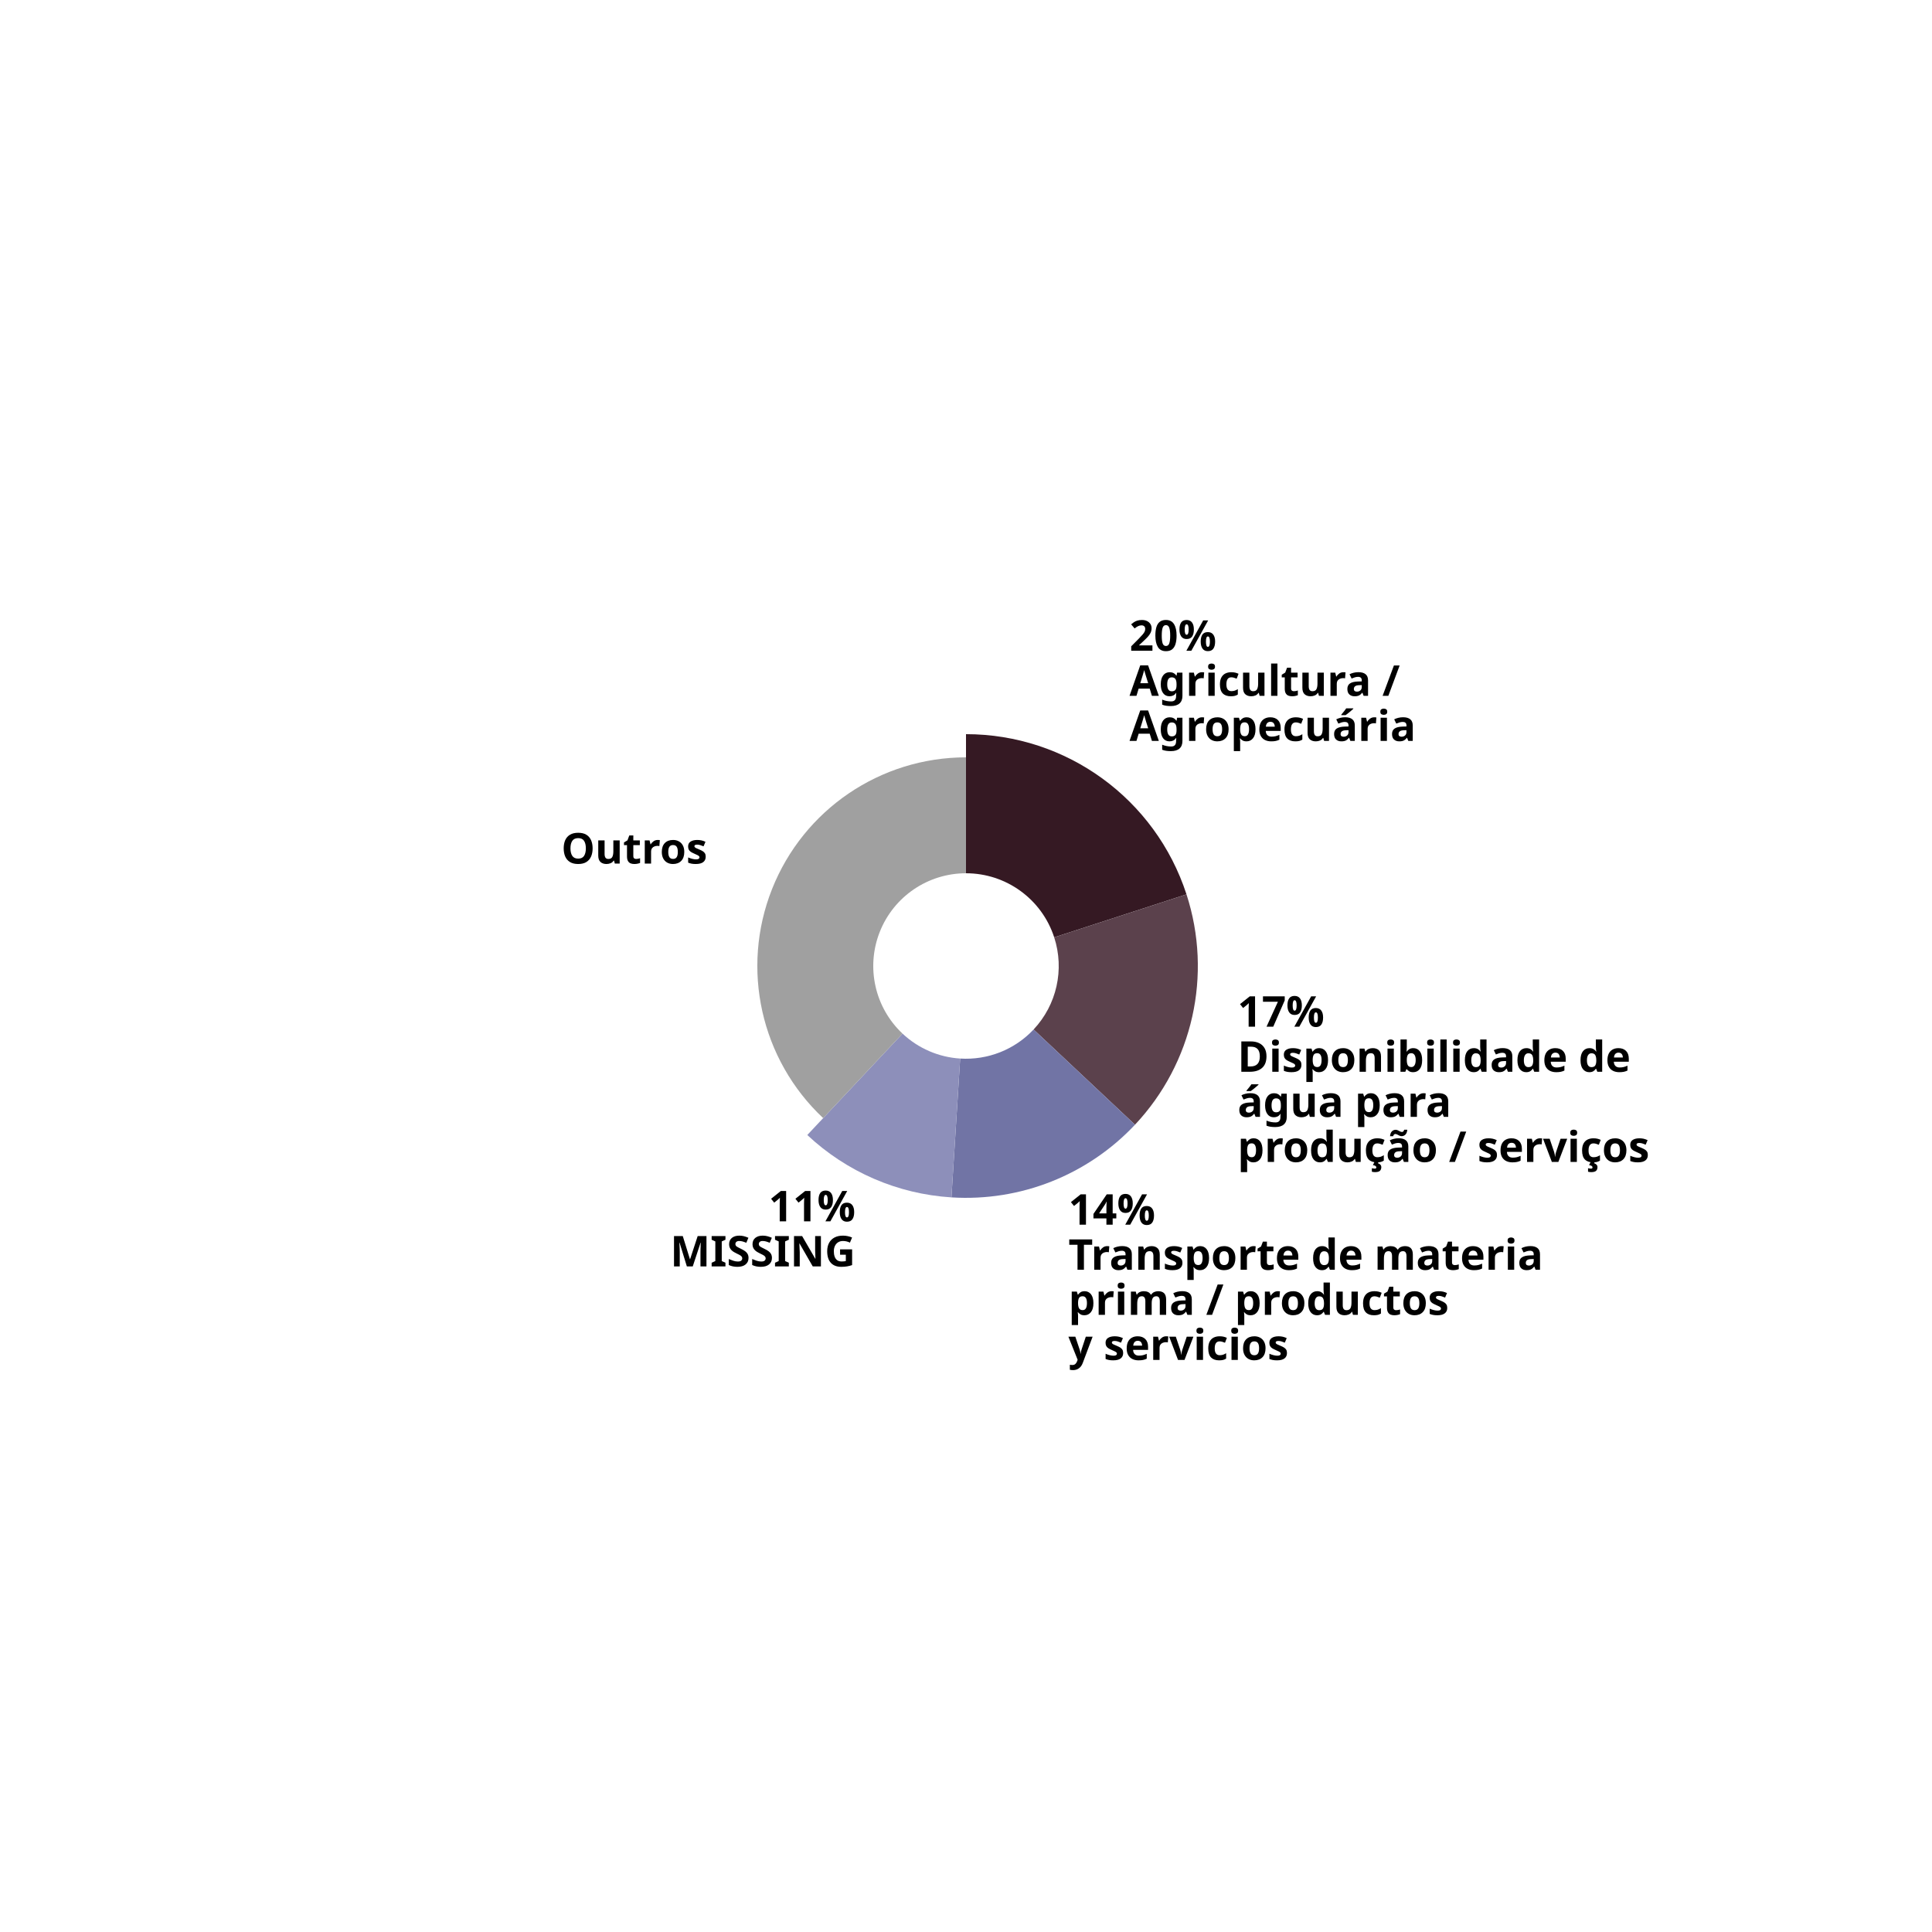
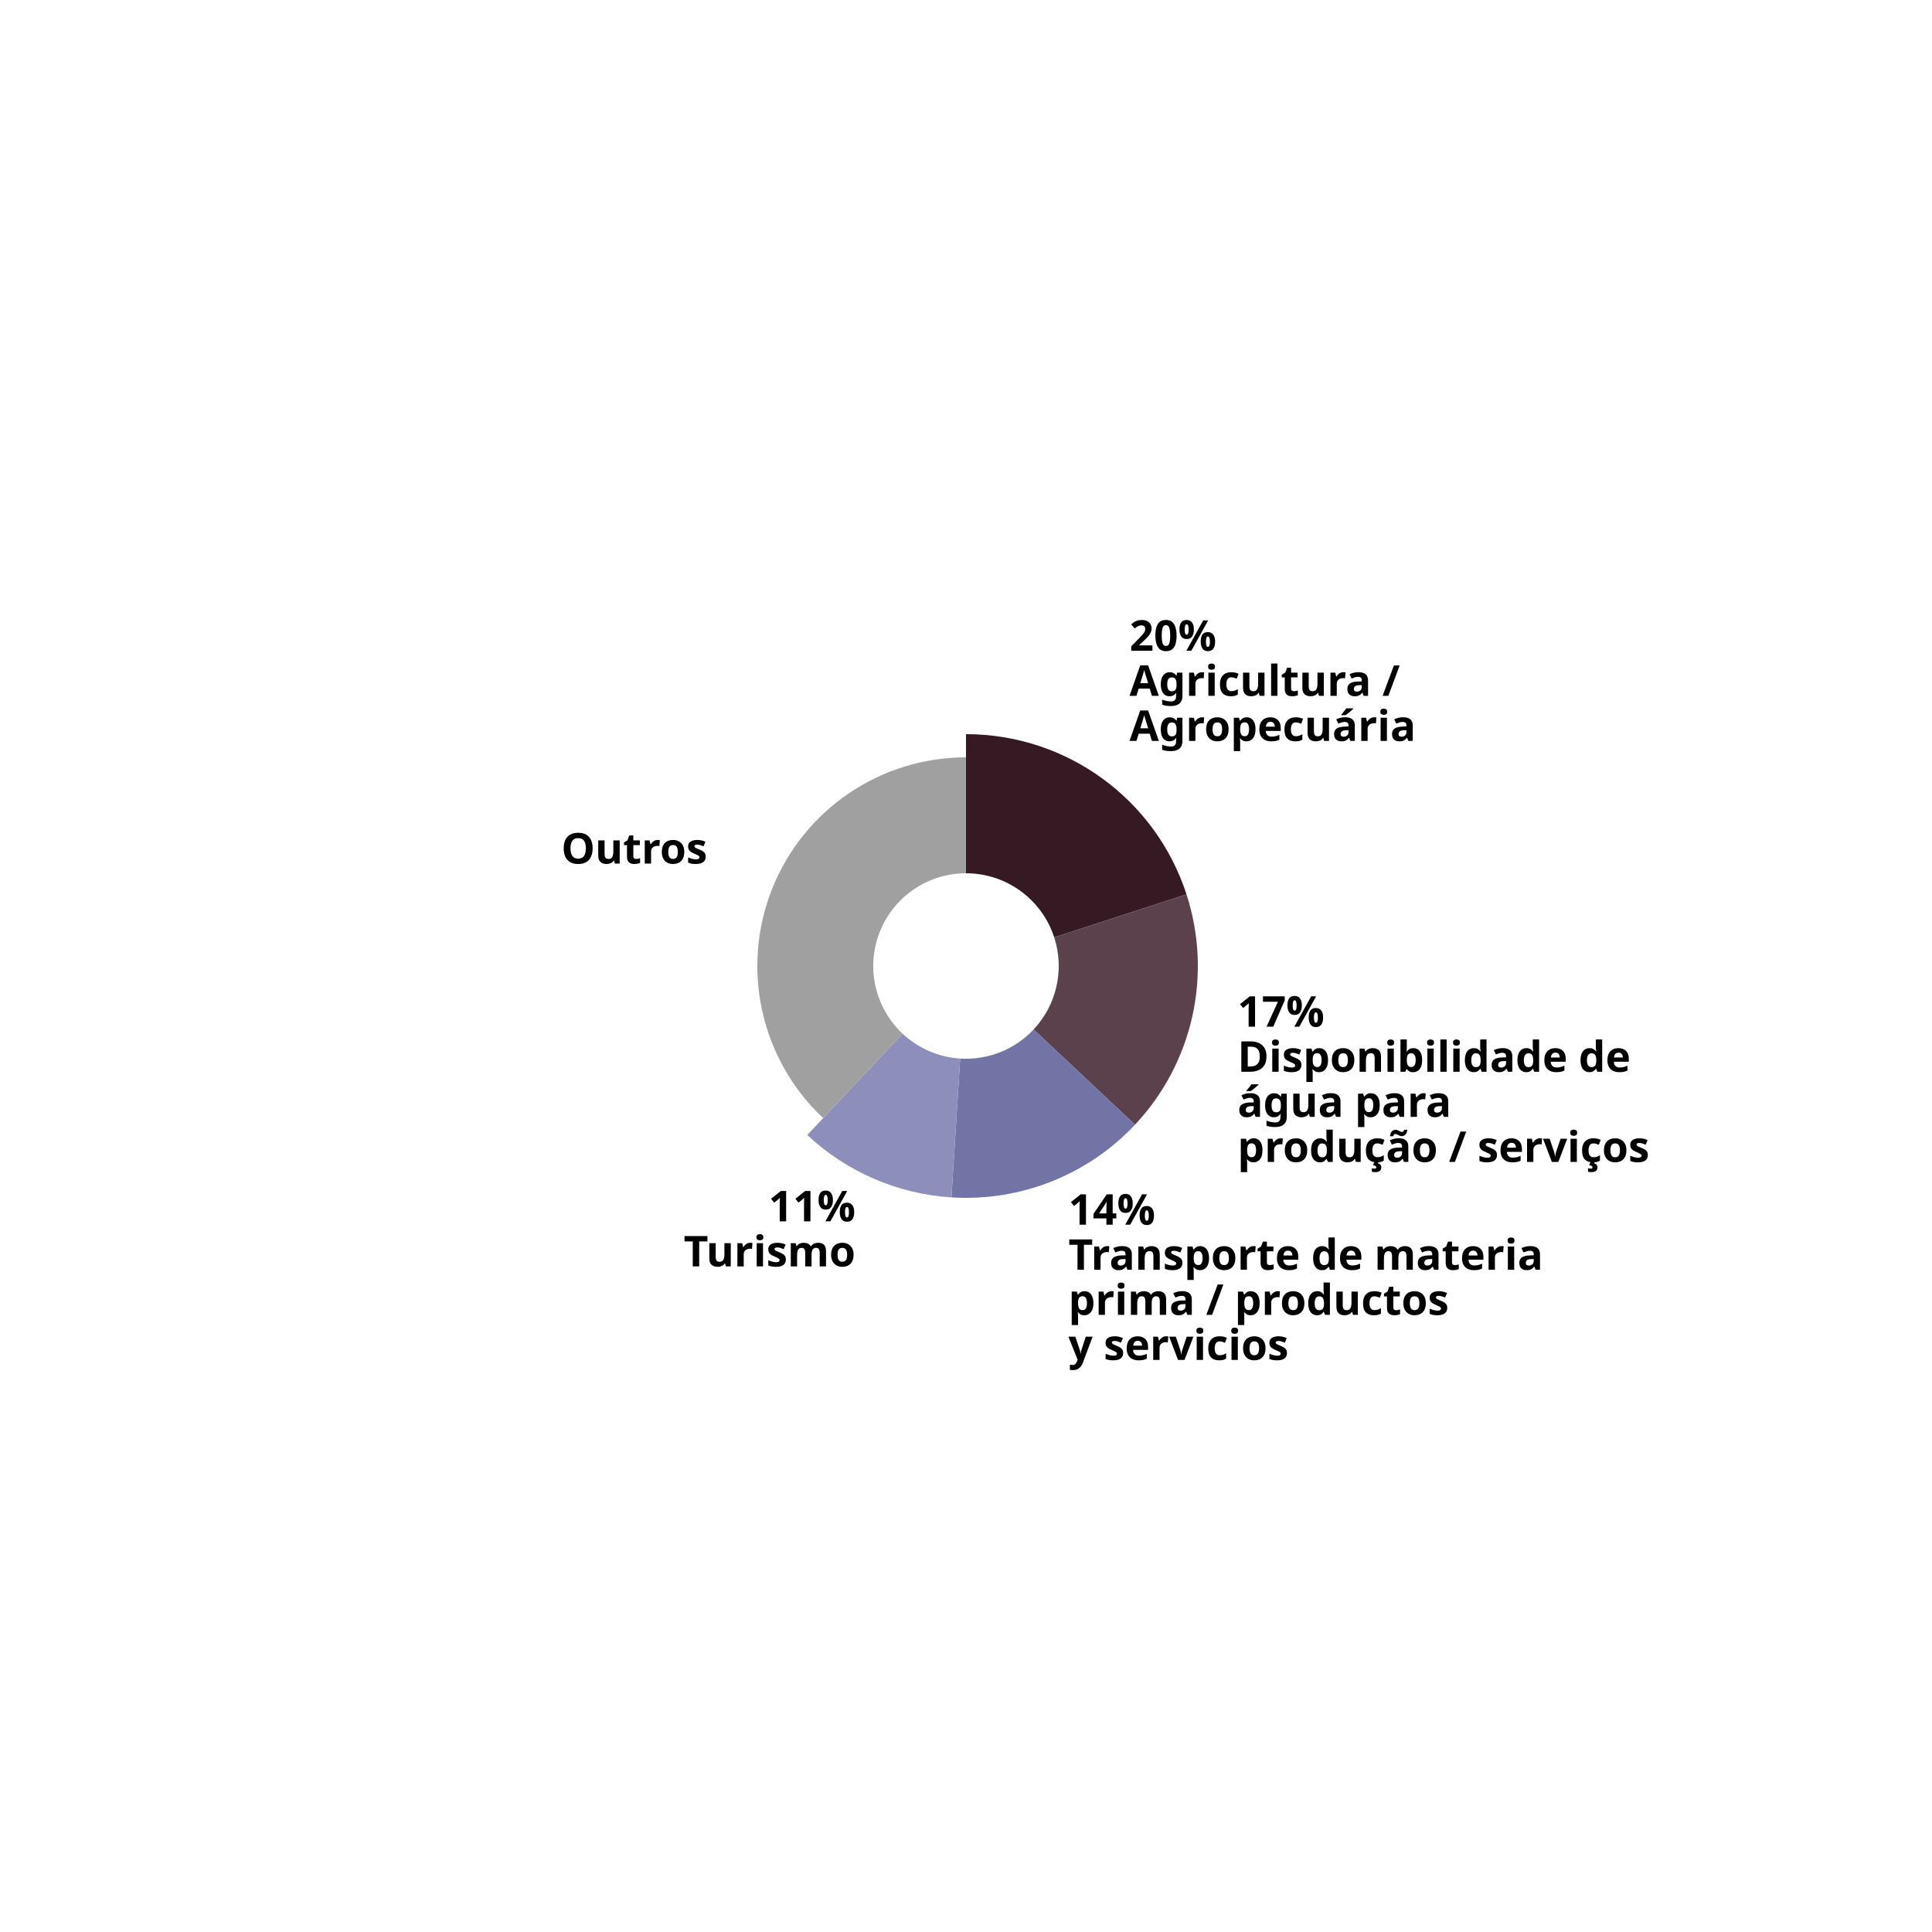
<svg xmlns="http://www.w3.org/2000/svg" width="1500" height="1500">
  <g transform="translate(750,750)">
    <g class="arc">
      <path d="M1.1021821192326179e-14,-180A180,180,0,0,1,171.19,-55.623L68.476,-22.249A72,72,0,0,0,4.408728476930472e-15,-72Z" fill="#351923" />
      <g class="arc-label" transform="translate(126.9616,-174.7477)" dy="0.35em">
        <text style="font-family: Raleway, sans-serif; font-size: 33px; font-weight: bold;" dy="-70" text-anchor="start">20%</text>
        <text style="font-family: Raleway, sans-serif; font-size: 33px; font-weight: bold;" dy="-35" text-anchor="start">Agricultura /</text>
        <text style="font-family: Raleway, sans-serif; font-size: 33px; font-weight: bold;" dy="0" text-anchor="start">Agropecuária</text>
      </g>
    </g>
    <g class="arc">
      <path d="M171.19,-55.623A180,180,0,0,1,131.214,123.218L52.486,49.287A72,72,0,0,0,68.476,-22.249Z" fill="#5B414C" />
      <g class="arc-label" transform="translate(210.798,47.11894)" dy="0.35em">
        <text style="font-family: Raleway, sans-serif; font-size: 33px; font-weight: bold;" dy="0" text-anchor="start">17%</text>
        <text style="font-family: Raleway, sans-serif; font-size: 33px; font-weight: bold;" dy="35" text-anchor="start">Disponibilidade de</text>
        <text style="font-family: Raleway, sans-serif; font-size: 33px; font-weight: bold;" dy="70" text-anchor="start">água para</text>
        <text style="font-family: Raleway, sans-serif; font-size: 33px; font-weight: bold;" dy="105" text-anchor="start">produção / serviços</text>
      </g>
    </g>
    <g class="arc">
      <path d="M131.214,123.218A180,180,0,0,1,-11.302,179.645L-4.521,71.858A72,72,0,0,0,52.486,49.287Z" fill="#7174A5" />
      <g class="arc-label" transform="translate(79.5149,200.8317)" dy="0.35em">
        <text style="font-family: Raleway, sans-serif; font-size: 33px; font-weight: bold;" dy="0" text-anchor="start">14%</text>
        <text style="font-family: Raleway, sans-serif; font-size: 33px; font-weight: bold;" dy="35" text-anchor="start">Transporte de materia</text>
        <text style="font-family: Raleway, sans-serif; font-size: 33px; font-weight: bold;" dy="70" text-anchor="start">prima / productos</text>
        <text style="font-family: Raleway, sans-serif; font-size: 33px; font-weight: bold;" dy="105" text-anchor="start">y servicios</text>
      </g>
    </g>
    <g class="arc">
      <path d="M-11.302,179.645A180,180,0,0,1,-123.218,131.214L-49.287,52.486A72,72,0,0,0,-4.521,71.858Z" fill="#8D8FBA" />
      <g class="arc-label" transform="translate(-85.78394,198.235)" dy="0.35em">
        <text style="font-family: Raleway, sans-serif; font-size: 33px; font-weight: bold;" dy="0" text-anchor="end">11%</text>
-         <text style="font-family: Raleway, sans-serif; font-size: 33px; font-weight: bold;" dy="35" text-anchor="end">MISSING</text>
+         <text style="font-family: Raleway, sans-serif; font-size: 33px; font-weight: bold;" dy="35" text-anchor="end">Turismo</text>
      </g>
    </g>
    <g class="arc">
      <path d="M-110.897,118.093A162,162,0,0,1,-2.975891721928068e-14,-162L-1.3226185430791413e-14,-72A72,72,0,0,0,-49.287,52.486Z" fill="#A0A0A0" />
      <g class="arc-label" transform="translate(-200.8317,-79.5149)" dy="0.35em">
        <text style="font-family: Raleway, sans-serif; font-size: 33px; font-weight: bold;" dy="0" text-anchor="end">Outros</text>
      </g>
    </g>
  </g>
</svg>
